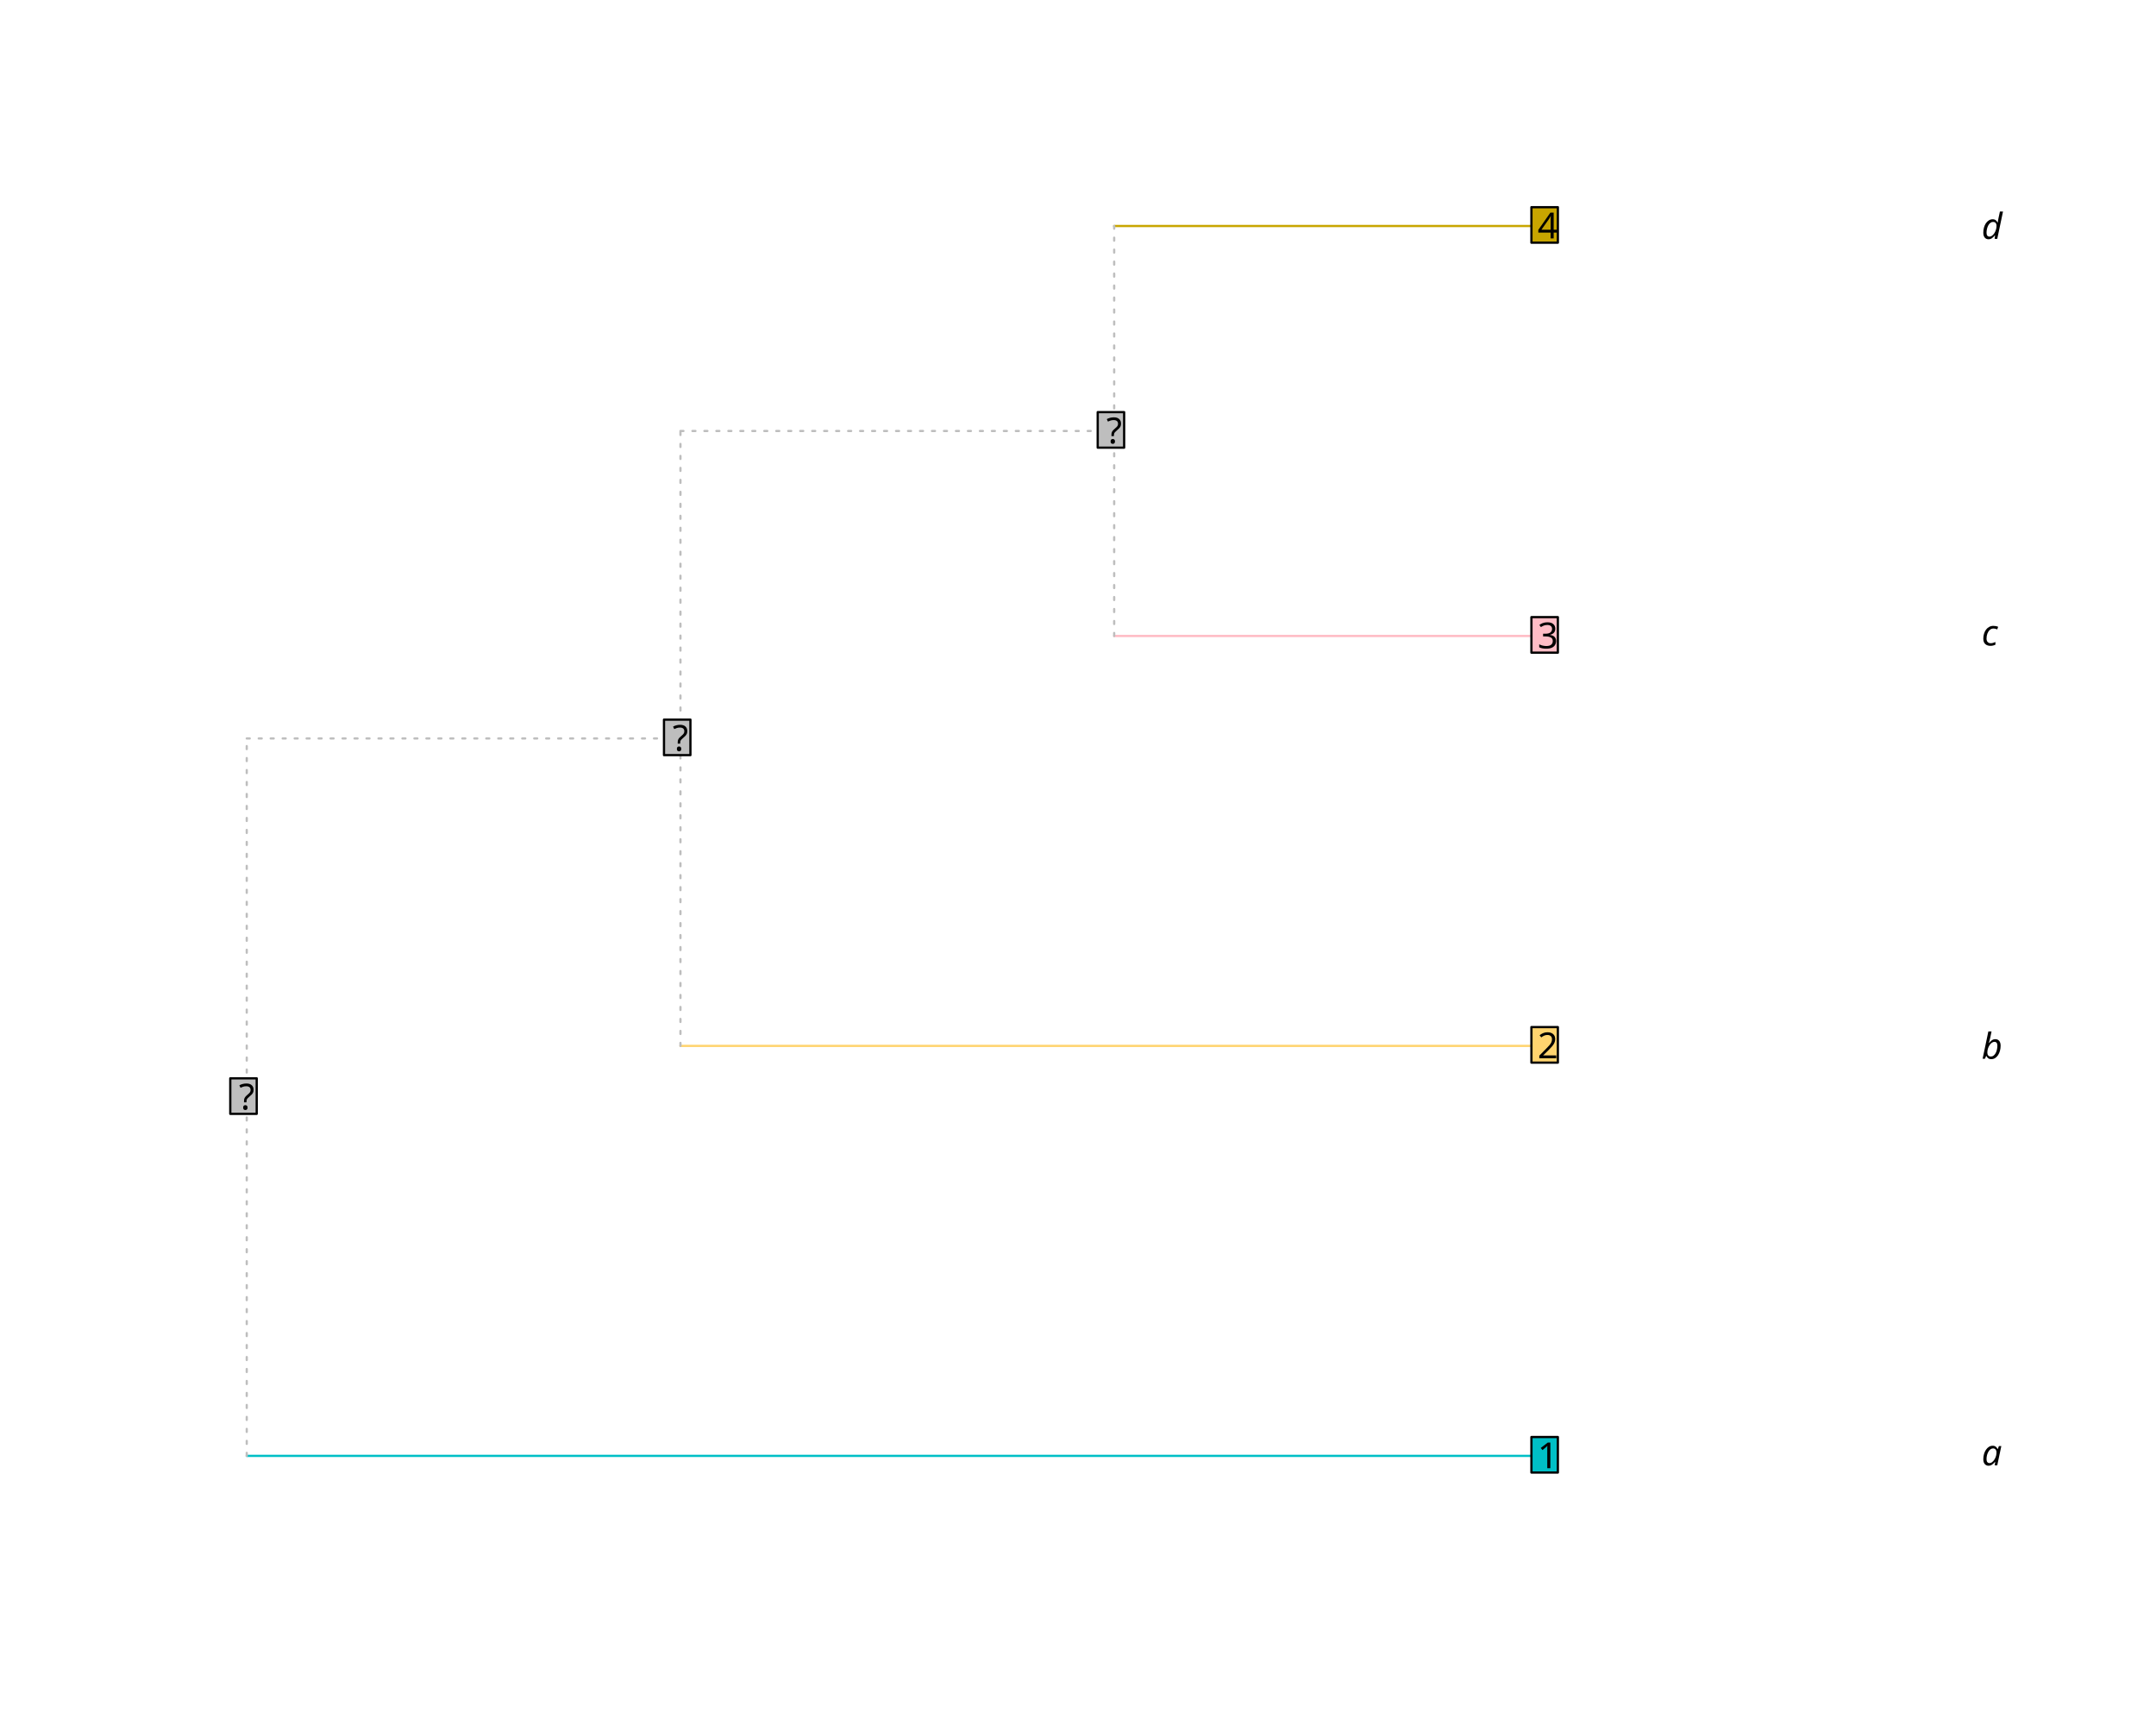
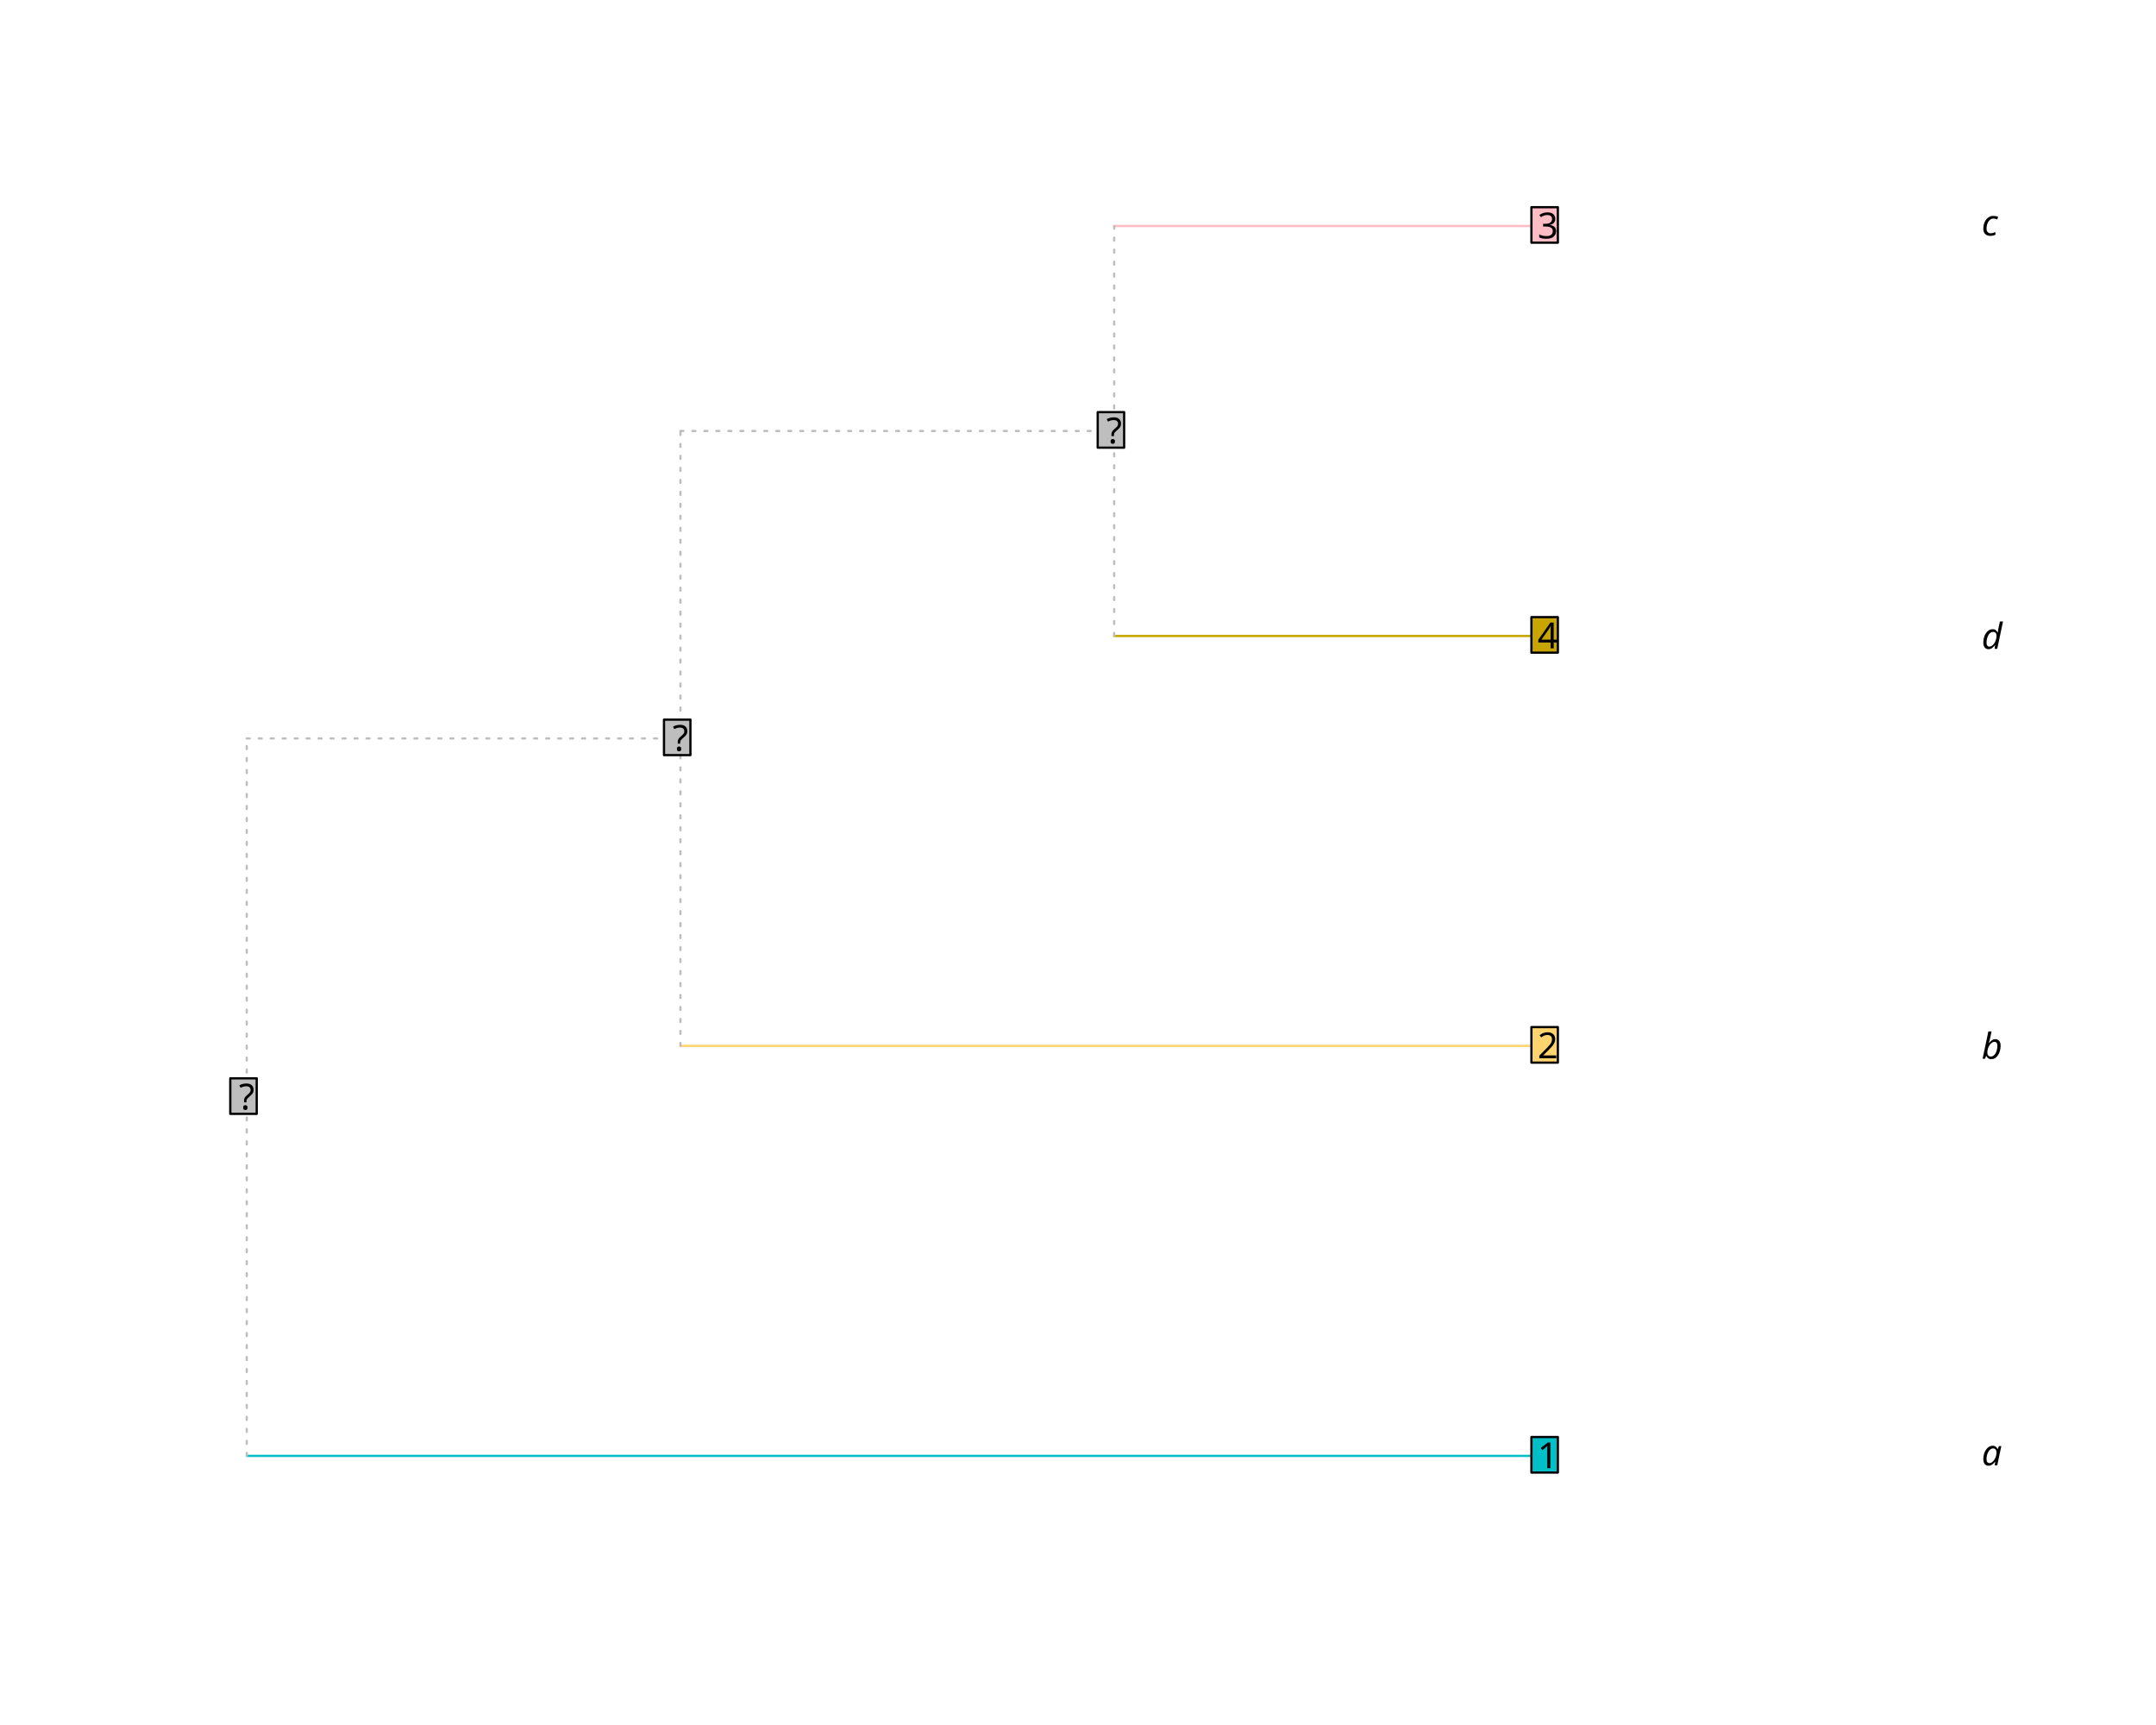
<svg xmlns="http://www.w3.org/2000/svg" class="svglite" data-engine-version="2.0" width="720.00pt" height="576.00pt" viewBox="0 0 720.00 576.00">
  <defs>
    <style type="text/css">
    .svglite line, .svglite polyline, .svglite polygon, .svglite path, .svglite rect, .svglite circle {
      fill: none;
      stroke: #000000;
      stroke-linecap: round;
      stroke-linejoin: round;
      stroke-miterlimit: 10.00;
    }
  </style>
  </defs>
  <rect width="100%" height="100%" style="stroke: none; fill: #FFFFFF;" />
  <defs>
    <clipPath id="cpMC4wMHw3MjAuMDB8MC4wMHw1NzYuMDA=">
      <rect x="0.00" y="0.00" width="720.00" height="576.00" />
    </clipPath>
  </defs>
  <g clip-path="url(#cpMC4wMHw3MjAuMDB8MC4wMHw1NzYuMDA=)">
</g>
  <defs>
    <clipPath id="cpNTkuMDR8Njg5Ljc2fDU5LjA0fDUwMi41Ng==">
      <rect x="59.04" y="59.04" width="630.72" height="443.52" />
    </clipPath>
  </defs>
  <g clip-path="url(#cpNTkuMDR8Njg5Ljc2fDU5LjA0fDUwMi41Ng==)">
    <line x1="82.40" y1="486.13" x2="516.91" y2="486.13" style="stroke-width: 0.75; stroke: #00BFC6;" />
    <line x1="82.40" y1="246.58" x2="227.24" y2="246.58" style="stroke-width: 0.75; stroke: #BEBEBE; stroke-dasharray: 1.00,3.00;" />
    <line x1="227.24" y1="349.24" x2="516.91" y2="349.24" style="stroke-width: 0.75; stroke: #FFD46F;" />
    <line x1="227.24" y1="143.91" x2="372.08" y2="143.91" style="stroke-width: 0.75; stroke: #BEBEBE; stroke-dasharray: 1.00,3.00;" />
-     <line x1="372.08" y1="212.36" x2="516.91" y2="212.36" style="stroke-width: 0.75; stroke: #FFBCC5;" />
-     <line x1="372.08" y1="75.47" x2="516.91" y2="75.47" style="stroke-width: 0.75; stroke: #C8A500;" />
+     <line x1="372.08" y1="212.36" x2="516.91" y2="212.36" style="stroke-width: 0.75; stroke: #C8A500;" />
+     <line x1="372.08" y1="75.47" x2="516.91" y2="75.47" style="stroke-width: 0.75; stroke: #FFBCC5;" />
    <line x1="82.40" y1="486.13" x2="82.40" y2="246.58" style="stroke-width: 0.75; stroke: #BEBEBE; stroke-dasharray: 1.00,3.00;" />
    <line x1="227.24" y1="349.24" x2="227.24" y2="143.91" style="stroke-width: 0.75; stroke: #BEBEBE; stroke-dasharray: 1.00,3.00;" />
    <line x1="372.08" y1="212.36" x2="372.08" y2="75.47" style="stroke-width: 0.75; stroke: #BEBEBE; stroke-dasharray: 1.00,3.00;" />
    <text x="661.75" y="489.30" style="font-size: 12.00px; font-style: italic; font-family: sans;" textLength="6.67px" lengthAdjust="spacingAndGlyphs">a</text>
    <text x="661.75" y="353.54" style="font-size: 12.00px; font-style: italic; font-family: sans;" textLength="6.67px" lengthAdjust="spacingAndGlyphs">b</text>
-     <text x="661.75" y="215.53" style="font-size: 12.00px; font-style: italic; font-family: sans;" textLength="6.00px" lengthAdjust="spacingAndGlyphs">c</text>
-     <text x="661.75" y="79.76" style="font-size: 12.00px; font-style: italic; font-family: sans;" textLength="6.67px" lengthAdjust="spacingAndGlyphs">d</text>
+     <text x="661.75" y="78.64" style="font-size: 12.00px; font-style: italic; font-family: sans;" textLength="6.00px" lengthAdjust="spacingAndGlyphs">c</text>
+     <text x="661.75" y="216.65" style="font-size: 12.00px; font-style: italic; font-family: sans;" textLength="6.67px" lengthAdjust="spacingAndGlyphs">d</text>
    <rect x="511.42" y="479.84" width="8.83" height="11.86" style="stroke-width: 0.75; fill: #00BFC6;" />
    <rect x="511.42" y="342.96" width="8.83" height="11.86" style="stroke-width: 0.75; fill: #FFD46F;" />
-     <rect x="511.42" y="206.07" width="8.83" height="11.86" style="stroke-width: 0.75; fill: #FFBCC5;" />
-     <rect x="511.42" y="69.18" width="8.83" height="11.86" style="stroke-width: 0.75; fill: #C8A500;" />
+     <rect x="511.42" y="69.18" width="8.83" height="11.86" style="stroke-width: 0.75; fill: #FFBCC5;" />
+     <rect x="511.42" y="206.07" width="8.83" height="11.86" style="stroke-width: 0.75; fill: #C8A500;" />
    <rect x="76.90" y="360.07" width="8.83" height="11.86" style="stroke-width: 0.75; fill: #BEBEBE;" />
    <rect x="221.74" y="240.29" width="8.83" height="11.86" style="stroke-width: 0.75; fill: #BEBEBE;" />
    <rect x="366.58" y="137.62" width="8.83" height="11.86" style="stroke-width: 0.75; fill: #BEBEBE;" />
    <text x="516.91" y="490.26" text-anchor="middle" style="font-size: 12.00px; font-family: sans;" textLength="6.67px" lengthAdjust="spacingAndGlyphs">1</text>
    <text x="516.91" y="353.37" text-anchor="middle" style="font-size: 12.00px; font-family: sans;" textLength="6.67px" lengthAdjust="spacingAndGlyphs">2</text>
-     <text x="516.91" y="216.48" text-anchor="middle" style="font-size: 12.00px; font-family: sans;" textLength="6.67px" lengthAdjust="spacingAndGlyphs">3</text>
-     <text x="516.91" y="79.60" text-anchor="middle" style="font-size: 12.00px; font-family: sans;" textLength="6.67px" lengthAdjust="spacingAndGlyphs">4</text>
+     <text x="516.91" y="79.60" text-anchor="middle" style="font-size: 12.00px; font-family: sans;" textLength="6.67px" lengthAdjust="spacingAndGlyphs">3</text>
+     <text x="516.91" y="216.48" text-anchor="middle" style="font-size: 12.00px; font-family: sans;" textLength="6.67px" lengthAdjust="spacingAndGlyphs">4</text>
    <text x="82.40" y="370.48" text-anchor="middle" style="font-size: 12.00px; font-family: sans;" textLength="6.67px" lengthAdjust="spacingAndGlyphs">?</text>
    <text x="227.24" y="250.71" text-anchor="middle" style="font-size: 12.00px; font-family: sans;" textLength="6.67px" lengthAdjust="spacingAndGlyphs">?</text>
    <text x="372.08" y="148.04" text-anchor="middle" style="font-size: 12.00px; font-family: sans;" textLength="6.67px" lengthAdjust="spacingAndGlyphs">?</text>
  </g>
</svg>
